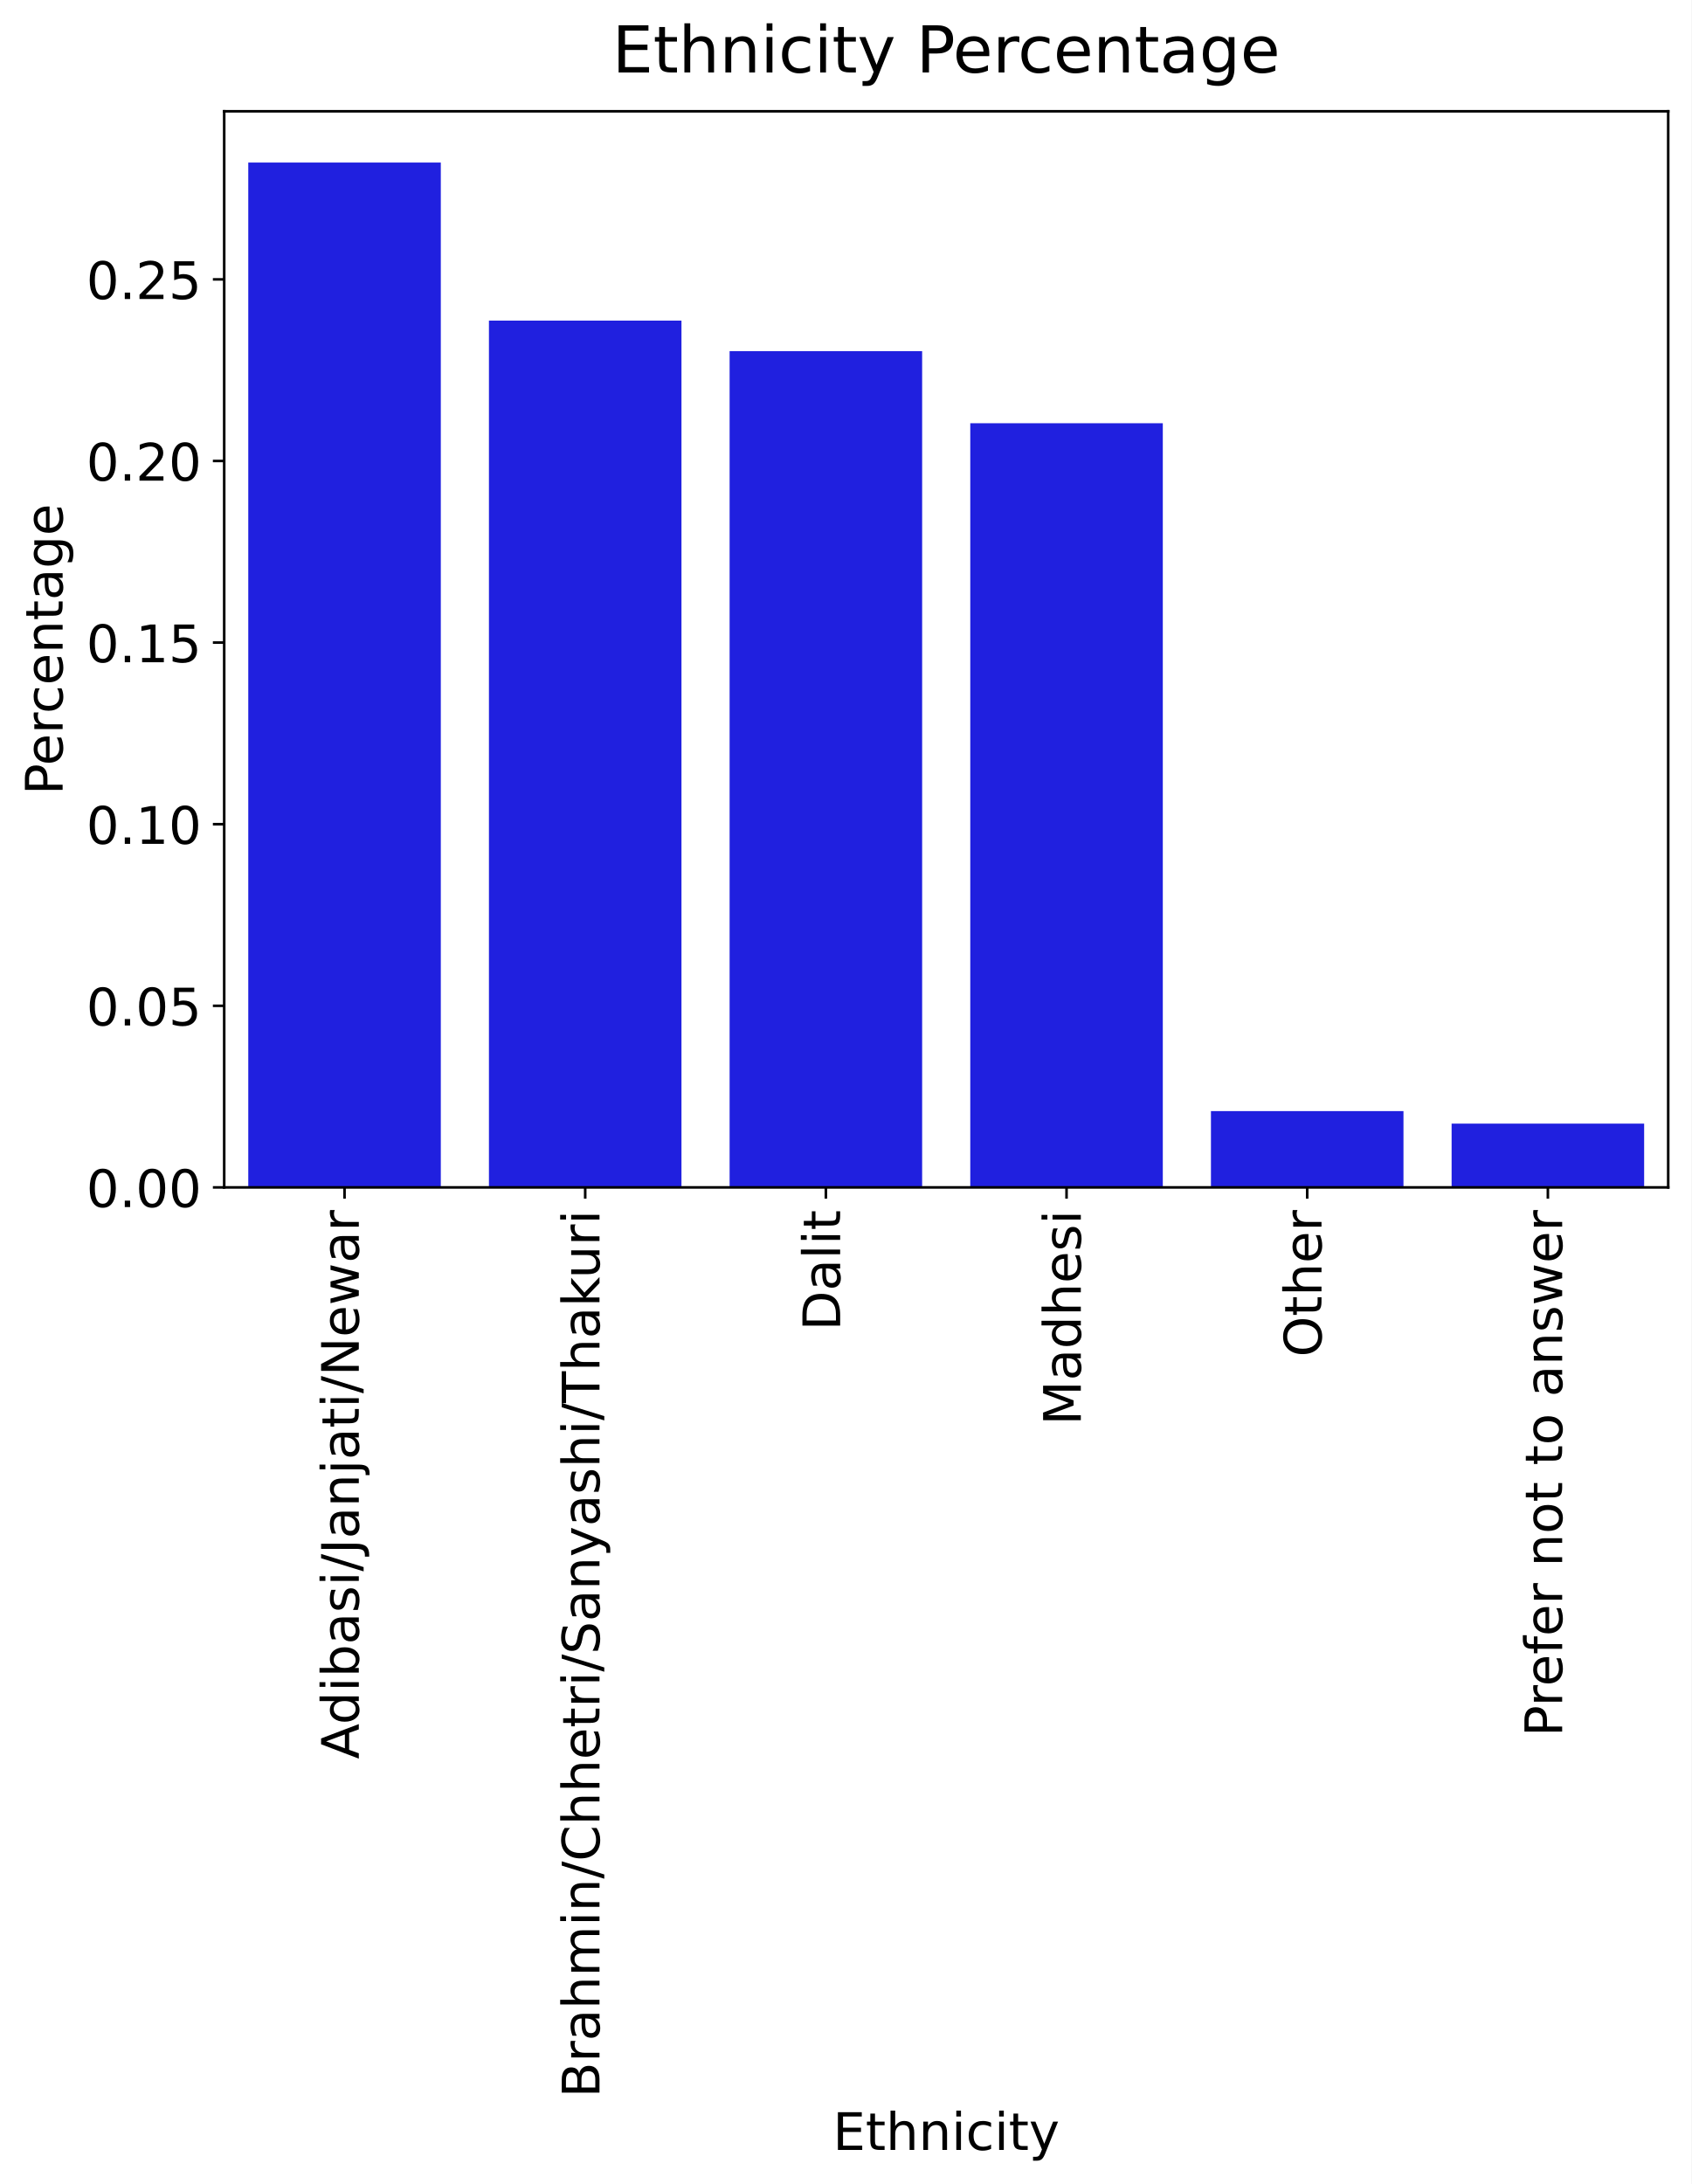
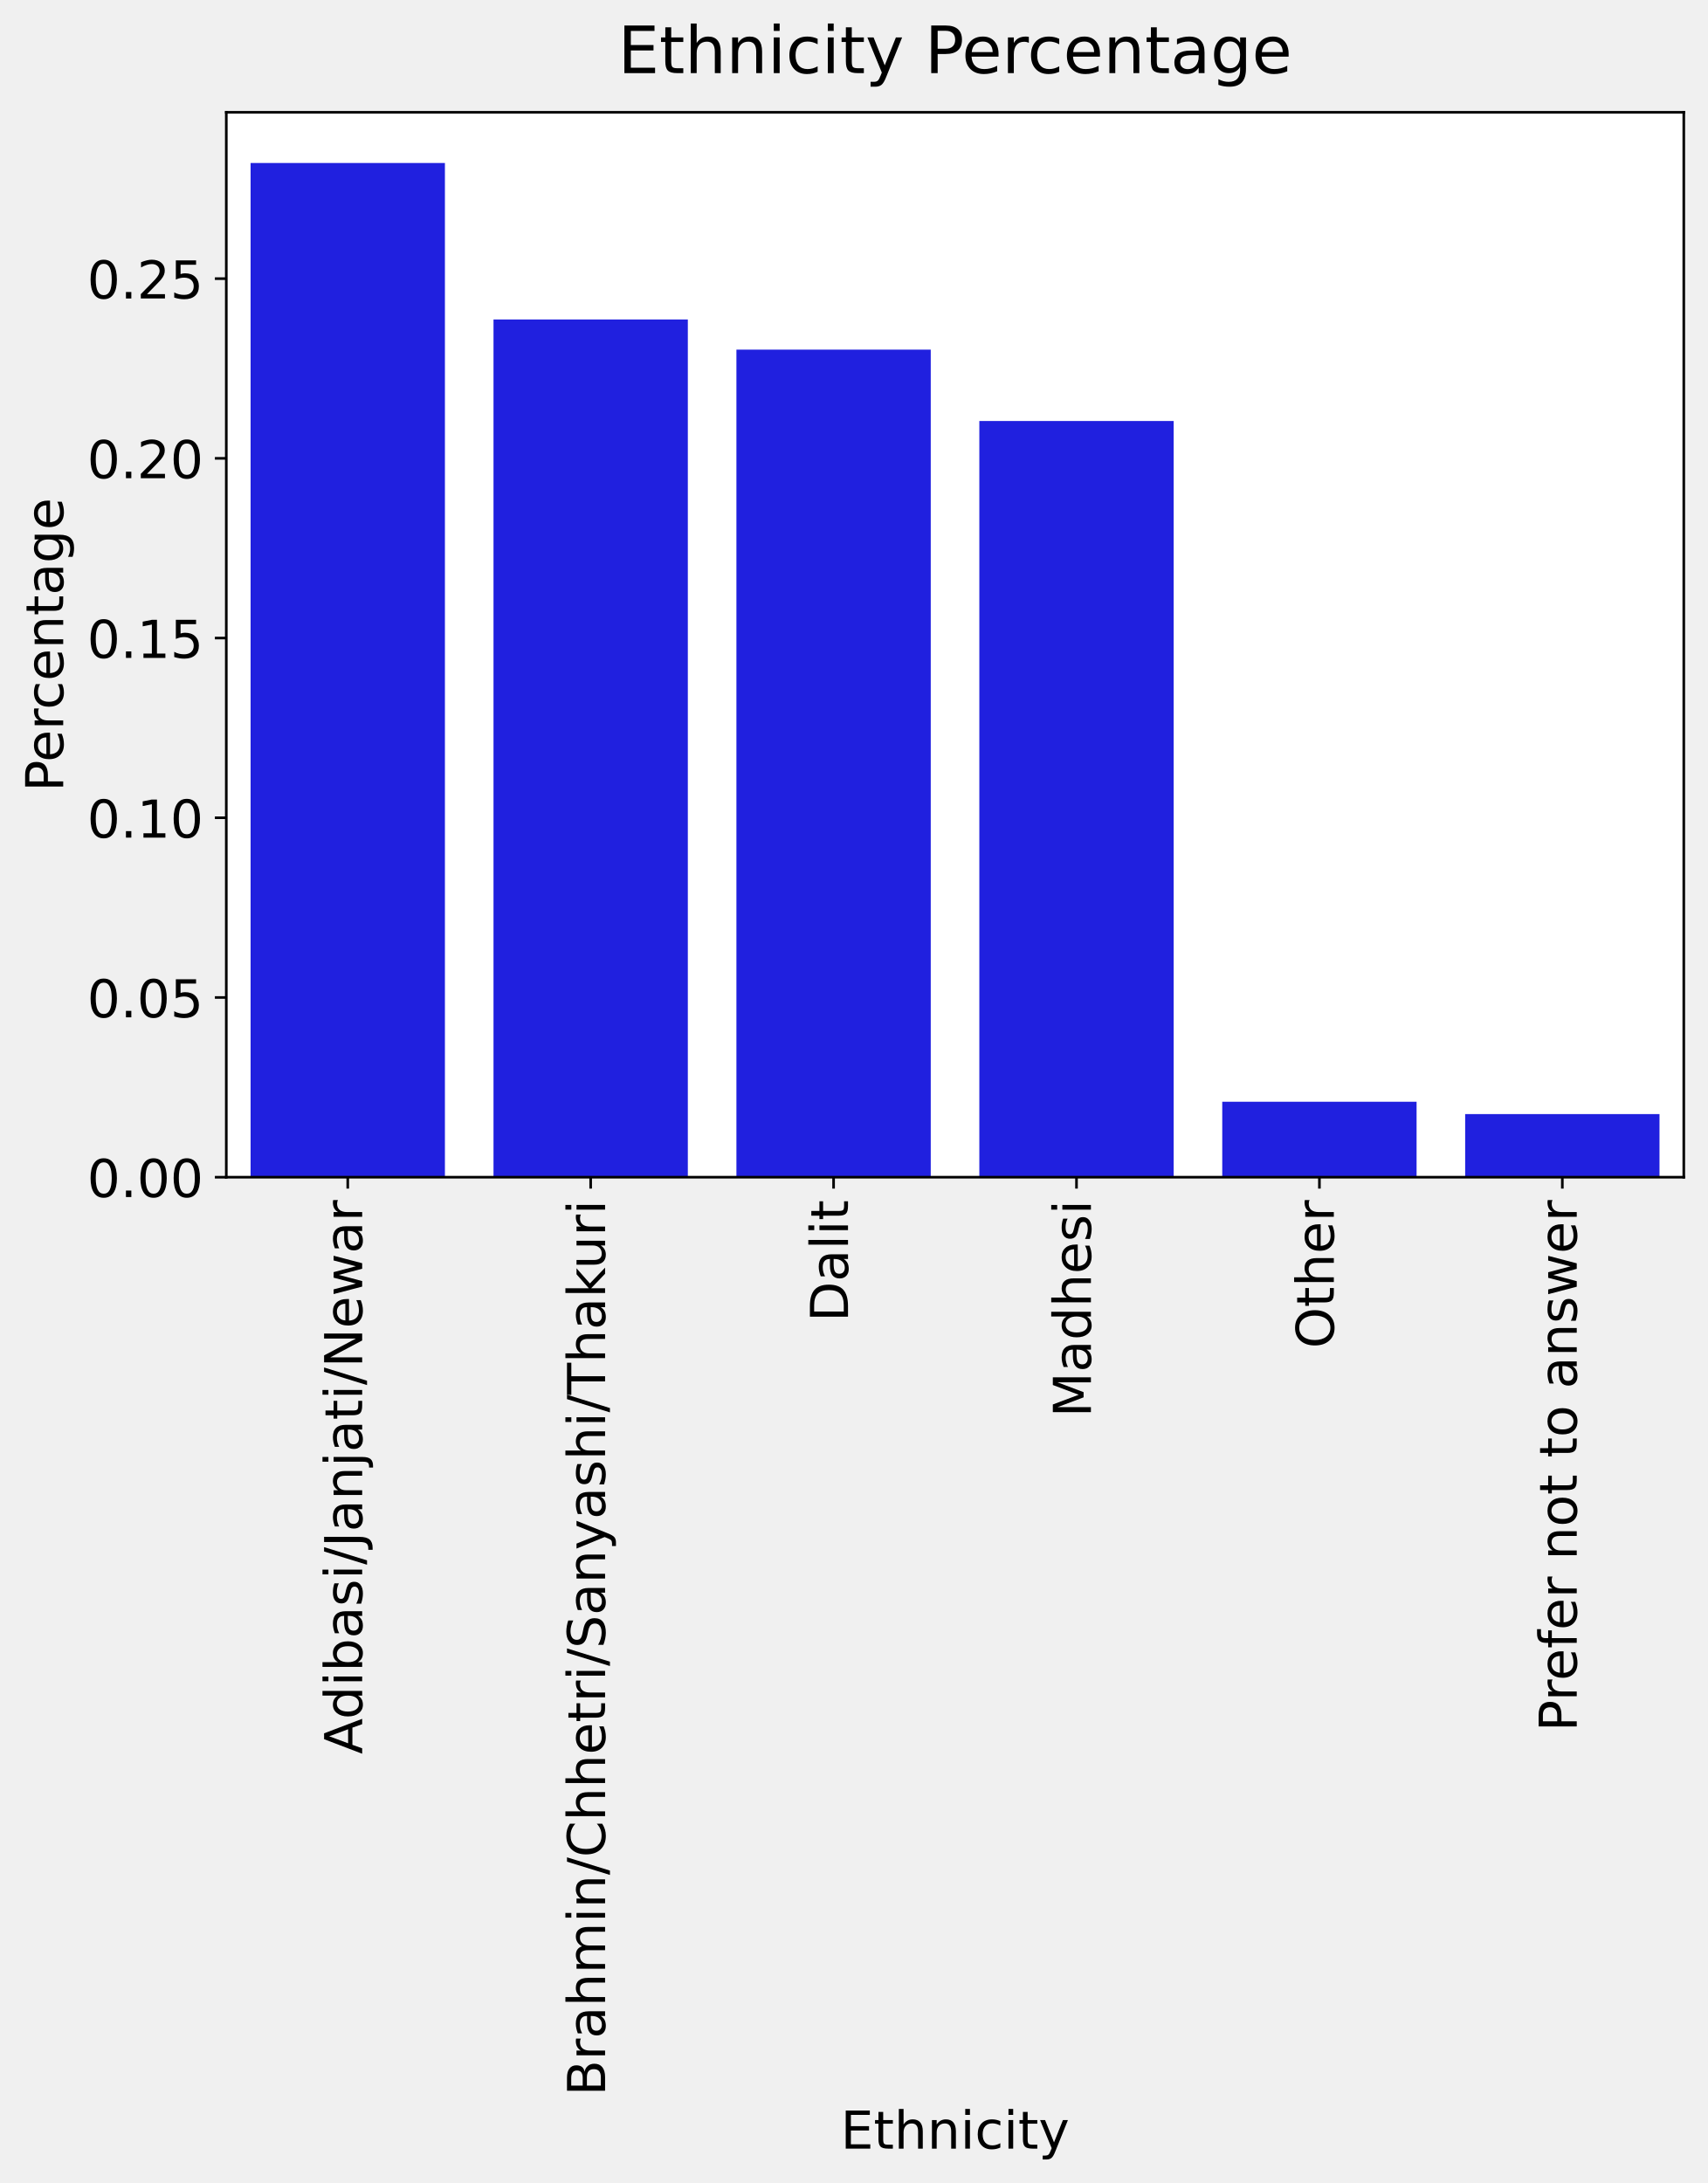
- <svg xmlns="http://www.w3.org/2000/svg" xmlns:xlink="http://www.w3.org/1999/xlink" width="522.91pt" height="675.097pt" viewBox="0 0 522.91 675.097" version="1.1">
+ <svg xmlns="http://www.w3.org/2000/svg" xmlns:xlink="http://www.w3.org/1999/xlink" width="522.91pt" height="668.617pt" viewBox="0 0 522.91 668.617" version="1.1">
  <defs>
    <style type="text/css">*{stroke-linejoin: round; stroke-linecap: butt}</style>
  </defs>
  <g id="figure_1">
    <g id="patch_1">
-       <path d="M 0 675.097 L 522.91 675.097 L 522.91 0 L 0 0 z " style="fill: #ffffff" />
+       <path d="M 0 668.617 L 522.91 668.617 L 522.91 0 L 0 0 L 0 668.617 z " style="fill: none" />
    </g>
    <g id="axes_1">
      <g id="patch_2">
-         <path d="M 69.31 367.037 L 515.71 367.037 L 515.71 34.397 L 69.31 34.397 z " style="fill: #ffffff" />
+         <path d="M 69.31 360.557 L 515.71 360.557 L 515.71 34.397 L 69.31 34.397 z " style="fill: #ffffff" />
      </g>
      <g id="patch_3">
-         <path d="M 76.75 367.037 L 136.27 367.037 L 136.27 50.237 L 76.75 50.237 z " clip-path="url(#pc55c07433a)" style="fill: #2020df" />
+         <path d="M 76.75 360.557 L 136.27 360.557 L 136.27 49.928 L 76.75 49.928 z " clip-path="url(#pbab64c8b34)" style="fill: #2020df" />
      </g>
      <g id="patch_4">
-         <path d="M 151.15 367.037 L 210.67 367.037 L 210.67 99.107 L 151.15 99.107 z " clip-path="url(#pc55c07433a)" style="fill: #2020df" />
+         <path d="M 151.15 360.557 L 210.67 360.557 L 210.67 97.847 L 151.15 97.847 z " clip-path="url(#pbab64c8b34)" style="fill: #2020df" />
      </g>
      <g id="patch_5">
-         <path d="M 225.55 367.037 L 285.07 367.037 L 285.07 108.538 L 225.55 108.538 z " clip-path="url(#pc55c07433a)" style="fill: #2020df" />
+         <path d="M 225.55 360.557 L 285.07 360.557 L 285.07 107.094 L 225.55 107.094 z " clip-path="url(#pbab64c8b34)" style="fill: #2020df" />
      </g>
      <g id="patch_6">
-         <path d="M 299.95 367.037 L 359.47 367.037 L 359.47 130.83 L 299.95 130.83 z " clip-path="url(#pc55c07433a)" style="fill: #2020df" />
+         <path d="M 299.95 360.557 L 359.47 360.557 L 359.47 128.952 L 299.95 128.952 z " clip-path="url(#pbab64c8b34)" style="fill: #2020df" />
      </g>
      <g id="patch_7">
-         <path d="M 374.35 367.037 L 433.87 367.037 L 433.87 343.459 L 374.35 343.459 z " clip-path="url(#pc55c07433a)" style="fill: #2020df" />
+         <path d="M 374.35 360.557 L 433.87 360.557 L 433.87 337.438 L 374.35 337.438 z " clip-path="url(#pbab64c8b34)" style="fill: #2020df" />
      </g>
      <g id="patch_8">
-         <path d="M 448.75 367.037 L 508.27 367.037 L 508.27 347.317 L 448.75 347.317 z " clip-path="url(#pc55c07433a)" style="fill: #2020df" />
+         <path d="M 448.75 360.557 L 508.27 360.557 L 508.27 341.221 L 448.75 341.221 z " clip-path="url(#pbab64c8b34)" style="fill: #2020df" />
      </g>
      <g id="matplotlib.axis_1">
        <g id="xtick_1">
          <g id="line2d_1">
            <defs>
-               <path id="md528490d2a" d="M 0 0 L 0 3.5 " style="stroke: #000000; stroke-width: 0.8" />
+               <path id="m5b3918c3e1" d="M 0 0 L 0 3.5 " style="stroke: #000000; stroke-width: 0.8" />
            </defs>
            <g>
-               <use xlink:href="#md528490d2a" x="106.51" y="367.037" style="stroke: #000000; stroke-width: 0.8" />
+               <use xlink:href="#m5b3918c3e1" x="106.51" y="360.557" style="stroke: #000000; stroke-width: 0.8" />
            </g>
          </g>
          <g id="text_1">
-             <g transform="translate(110.925 543.7419)rotate(-90)scale(0.16 -0.16)">
+             <g transform="translate(110.925 537.2619)rotate(-90)scale(0.16 -0.16)">
              <defs>
                <path id="DejaVuSans-41" d="M 2188 4044 L 1331 1722 L 3047 1722 L 2188 4044 z M 1831 4666 L 2547 4666 L 4325 0 L 3669 0 L 3244 1197 L 1141 1197 L 716 0 L 50 0 L 1831 4666 z " transform="scale(0.015625)" />
                <path id="DejaVuSans-64" d="M 2906 2969 L 2906 4863 L 3481 4863 L 3481 0 L 2906 0 L 2906 525 Q 2725 213 2448 61 Q 2172 -91 1784 -91 Q 1150 -91 751 415 Q 353 922 353 1747 Q 353 2572 751 3078 Q 1150 3584 1784 3584 Q 2172 3584 2448 3432 Q 2725 3281 2906 2969 z M 947 1747 Q 947 1113 1208 752 Q 1469 391 1925 391 Q 2381 391 2643 752 Q 2906 1113 2906 1747 Q 2906 2381 2643 2742 Q 2381 3103 1925 3103 Q 1469 3103 1208 2742 Q 947 2381 947 1747 z " transform="scale(0.015625)" />
                <path id="DejaVuSans-69" d="M 603 3500 L 1178 3500 L 1178 0 L 603 0 L 603 3500 z M 603 4863 L 1178 4863 L 1178 4134 L 603 4134 L 603 4863 z " transform="scale(0.015625)" />
                <path id="DejaVuSans-62" d="M 3116 1747 Q 3116 2381 2855 2742 Q 2594 3103 2138 3103 Q 1681 3103 1420 2742 Q 1159 2381 1159 1747 Q 1159 1113 1420 752 Q 1681 391 2138 391 Q 2594 391 2855 752 Q 3116 1113 3116 1747 z M 1159 2969 Q 1341 3281 1617 3432 Q 1894 3584 2278 3584 Q 2916 3584 3314 3078 Q 3713 2572 3713 1747 Q 3713 922 3314 415 Q 2916 -91 2278 -91 Q 1894 -91 1617 61 Q 1341 213 1159 525 L 1159 0 L 581 0 L 581 4863 L 1159 4863 L 1159 2969 z " transform="scale(0.015625)" />
                <path id="DejaVuSans-61" d="M 2194 1759 Q 1497 1759 1228 1600 Q 959 1441 959 1056 Q 959 750 1161 570 Q 1363 391 1709 391 Q 2188 391 2477 730 Q 2766 1069 2766 1631 L 2766 1759 L 2194 1759 z M 3341 1997 L 3341 0 L 2766 0 L 2766 531 Q 2569 213 2275 61 Q 1981 -91 1556 -91 Q 1019 -91 701 211 Q 384 513 384 1019 Q 384 1609 779 1909 Q 1175 2209 1959 2209 L 2766 2209 L 2766 2266 Q 2766 2663 2505 2880 Q 2244 3097 1772 3097 Q 1472 3097 1187 3025 Q 903 2953 641 2809 L 641 3341 Q 956 3463 1253 3523 Q 1550 3584 1831 3584 Q 2591 3584 2966 3190 Q 3341 2797 3341 1997 z " transform="scale(0.015625)" />
                <path id="DejaVuSans-73" d="M 2834 3397 L 2834 2853 Q 2591 2978 2328 3040 Q 2066 3103 1784 3103 Q 1356 3103 1142 2972 Q 928 2841 928 2578 Q 928 2378 1081 2264 Q 1234 2150 1697 2047 L 1894 2003 Q 2506 1872 2764 1633 Q 3022 1394 3022 966 Q 3022 478 2636 193 Q 2250 -91 1575 -91 Q 1294 -91 989 -36 Q 684 19 347 128 L 347 722 Q 666 556 975 473 Q 1284 391 1588 391 Q 1994 391 2212 530 Q 2431 669 2431 922 Q 2431 1156 2273 1281 Q 2116 1406 1581 1522 L 1381 1569 Q 847 1681 609 1914 Q 372 2147 372 2553 Q 372 3047 722 3315 Q 1072 3584 1716 3584 Q 2034 3584 2315 3537 Q 2597 3491 2834 3397 z " transform="scale(0.015625)" />
                <path id="DejaVuSans-2f" d="M 1625 4666 L 2156 4666 L 531 -594 L 0 -594 L 1625 4666 z " transform="scale(0.015625)" />
                <path id="DejaVuSans-4a" d="M 628 4666 L 1259 4666 L 1259 325 Q 1259 -519 939 -900 Q 619 -1281 -91 -1281 L -331 -1281 L -331 -750 L -134 -750 Q 284 -750 456 -515 Q 628 -281 628 325 L 628 4666 z " transform="scale(0.015625)" />
                <path id="DejaVuSans-6e" d="M 3513 2113 L 3513 0 L 2938 0 L 2938 2094 Q 2938 2591 2744 2837 Q 2550 3084 2163 3084 Q 1697 3084 1428 2787 Q 1159 2491 1159 1978 L 1159 0 L 581 0 L 581 3500 L 1159 3500 L 1159 2956 Q 1366 3272 1645 3428 Q 1925 3584 2291 3584 Q 2894 3584 3203 3211 Q 3513 2838 3513 2113 z " transform="scale(0.015625)" />
                <path id="DejaVuSans-6a" d="M 603 3500 L 1178 3500 L 1178 -63 Q 1178 -731 923 -1031 Q 669 -1331 103 -1331 L -116 -1331 L -116 -844 L 38 -844 Q 366 -844 484 -692 Q 603 -541 603 -63 L 603 3500 z M 603 4863 L 1178 4863 L 1178 4134 L 603 4134 L 603 4863 z " transform="scale(0.015625)" />
                <path id="DejaVuSans-74" d="M 1172 4494 L 1172 3500 L 2356 3500 L 2356 3053 L 1172 3053 L 1172 1153 Q 1172 725 1289 603 Q 1406 481 1766 481 L 2356 481 L 2356 0 L 1766 0 Q 1100 0 847 248 Q 594 497 594 1153 L 594 3053 L 172 3053 L 172 3500 L 594 3500 L 594 4494 L 1172 4494 z " transform="scale(0.015625)" />
                <path id="DejaVuSans-4e" d="M 628 4666 L 1478 4666 L 3547 763 L 3547 4666 L 4159 4666 L 4159 0 L 3309 0 L 1241 3903 L 1241 0 L 628 0 L 628 4666 z " transform="scale(0.015625)" />
                <path id="DejaVuSans-65" d="M 3597 1894 L 3597 1613 L 953 1613 Q 991 1019 1311 708 Q 1631 397 2203 397 Q 2534 397 2845 478 Q 3156 559 3463 722 L 3463 178 Q 3153 47 2828 -22 Q 2503 -91 2169 -91 Q 1331 -91 842 396 Q 353 884 353 1716 Q 353 2575 817 3079 Q 1281 3584 2069 3584 Q 2775 3584 3186 3129 Q 3597 2675 3597 1894 z M 3022 2063 Q 3016 2534 2758 2815 Q 2500 3097 2075 3097 Q 1594 3097 1305 2825 Q 1016 2553 972 2059 L 3022 2063 z " transform="scale(0.015625)" />
                <path id="DejaVuSans-77" d="M 269 3500 L 844 3500 L 1563 769 L 2278 3500 L 2956 3500 L 3675 769 L 4391 3500 L 4966 3500 L 4050 0 L 3372 0 L 2619 2869 L 1863 0 L 1184 0 L 269 3500 z " transform="scale(0.015625)" />
                <path id="DejaVuSans-72" d="M 2631 2963 Q 2534 3019 2420 3045 Q 2306 3072 2169 3072 Q 1681 3072 1420 2755 Q 1159 2438 1159 1844 L 1159 0 L 581 0 L 581 3500 L 1159 3500 L 1159 2956 Q 1341 3275 1631 3429 Q 1922 3584 2338 3584 Q 2397 3584 2469 3576 Q 2541 3569 2628 3553 L 2631 2963 z " transform="scale(0.015625)" />
              </defs>
              <use xlink:href="#DejaVuSans-41" />
              <use xlink:href="#DejaVuSans-64" x="66.658" />
              <use xlink:href="#DejaVuSans-69" x="130.135" />
              <use xlink:href="#DejaVuSans-62" x="157.918" />
              <use xlink:href="#DejaVuSans-61" x="221.395" />
              <use xlink:href="#DejaVuSans-73" x="282.674" />
              <use xlink:href="#DejaVuSans-69" x="334.773" />
              <use xlink:href="#DejaVuSans-2f" x="362.557" />
              <use xlink:href="#DejaVuSans-4a" x="396.248" />
              <use xlink:href="#DejaVuSans-61" x="425.74" />
              <use xlink:href="#DejaVuSans-6e" x="487.02" />
              <use xlink:href="#DejaVuSans-6a" x="550.398" />
              <use xlink:href="#DejaVuSans-61" x="578.182" />
              <use xlink:href="#DejaVuSans-74" x="639.461" />
              <use xlink:href="#DejaVuSans-69" x="678.67" />
              <use xlink:href="#DejaVuSans-2f" x="706.453" />
              <use xlink:href="#DejaVuSans-4e" x="740.145" />
              <use xlink:href="#DejaVuSans-65" x="814.949" />
              <use xlink:href="#DejaVuSans-77" x="876.473" />
              <use xlink:href="#DejaVuSans-61" x="958.26" />
              <use xlink:href="#DejaVuSans-72" x="1019.539" />
            </g>
          </g>
        </g>
        <g id="xtick_2">
          <g id="line2d_2">
            <g>
-               <use xlink:href="#md528490d2a" x="180.91" y="367.037" style="stroke: #000000; stroke-width: 0.8" />
+               <use xlink:href="#m5b3918c3e1" x="180.91" y="360.557" style="stroke: #000000; stroke-width: 0.8" />
            </g>
          </g>
          <g id="text_2">
-             <g transform="translate(185.325 648.4119)rotate(-90)scale(0.16 -0.16)">
+             <g transform="translate(185.325 641.9319)rotate(-90)scale(0.16 -0.16)">
              <defs>
                <path id="DejaVuSans-42" d="M 1259 2228 L 1259 519 L 2272 519 Q 2781 519 3026 730 Q 3272 941 3272 1375 Q 3272 1813 3026 2020 Q 2781 2228 2272 2228 L 1259 2228 z M 1259 4147 L 1259 2741 L 2194 2741 Q 2656 2741 2882 2914 Q 3109 3088 3109 3444 Q 3109 3797 2882 3972 Q 2656 4147 2194 4147 L 1259 4147 z M 628 4666 L 2241 4666 Q 2963 4666 3353 4366 Q 3744 4066 3744 3513 Q 3744 3084 3544 2831 Q 3344 2578 2956 2516 Q 3422 2416 3680 2098 Q 3938 1781 3938 1306 Q 3938 681 3513 340 Q 3088 0 2303 0 L 628 0 L 628 4666 z " transform="scale(0.015625)" />
                <path id="DejaVuSans-68" d="M 3513 2113 L 3513 0 L 2938 0 L 2938 2094 Q 2938 2591 2744 2837 Q 2550 3084 2163 3084 Q 1697 3084 1428 2787 Q 1159 2491 1159 1978 L 1159 0 L 581 0 L 581 4863 L 1159 4863 L 1159 2956 Q 1366 3272 1645 3428 Q 1925 3584 2291 3584 Q 2894 3584 3203 3211 Q 3513 2838 3513 2113 z " transform="scale(0.015625)" />
                <path id="DejaVuSans-6d" d="M 3328 2828 Q 3544 3216 3844 3400 Q 4144 3584 4550 3584 Q 5097 3584 5394 3201 Q 5691 2819 5691 2113 L 5691 0 L 5113 0 L 5113 2094 Q 5113 2597 4934 2840 Q 4756 3084 4391 3084 Q 3944 3084 3684 2787 Q 3425 2491 3425 1978 L 3425 0 L 2847 0 L 2847 2094 Q 2847 2600 2669 2842 Q 2491 3084 2119 3084 Q 1678 3084 1418 2786 Q 1159 2488 1159 1978 L 1159 0 L 581 0 L 581 3500 L 1159 3500 L 1159 2956 Q 1356 3278 1631 3431 Q 1906 3584 2284 3584 Q 2666 3584 2933 3390 Q 3200 3197 3328 2828 z " transform="scale(0.015625)" />
                <path id="DejaVuSans-43" d="M 4122 4306 L 4122 3641 Q 3803 3938 3442 4084 Q 3081 4231 2675 4231 Q 1875 4231 1450 3742 Q 1025 3253 1025 2328 Q 1025 1406 1450 917 Q 1875 428 2675 428 Q 3081 428 3442 575 Q 3803 722 4122 1019 L 4122 359 Q 3791 134 3420 21 Q 3050 -91 2638 -91 Q 1578 -91 968 557 Q 359 1206 359 2328 Q 359 3453 968 4101 Q 1578 4750 2638 4750 Q 3056 4750 3426 4639 Q 3797 4528 4122 4306 z " transform="scale(0.015625)" />
                <path id="DejaVuSans-53" d="M 3425 4513 L 3425 3897 Q 3066 4069 2747 4153 Q 2428 4238 2131 4238 Q 1616 4238 1336 4038 Q 1056 3838 1056 3469 Q 1056 3159 1242 3001 Q 1428 2844 1947 2747 L 2328 2669 Q 3034 2534 3370 2195 Q 3706 1856 3706 1288 Q 3706 609 3251 259 Q 2797 -91 1919 -91 Q 1588 -91 1214 -16 Q 841 59 441 206 L 441 856 Q 825 641 1194 531 Q 1563 422 1919 422 Q 2459 422 2753 634 Q 3047 847 3047 1241 Q 3047 1584 2836 1778 Q 2625 1972 2144 2069 L 1759 2144 Q 1053 2284 737 2584 Q 422 2884 422 3419 Q 422 4038 858 4394 Q 1294 4750 2059 4750 Q 2388 4750 2728 4690 Q 3069 4631 3425 4513 z " transform="scale(0.015625)" />
                <path id="DejaVuSans-79" d="M 2059 -325 Q 1816 -950 1584 -1140 Q 1353 -1331 966 -1331 L 506 -1331 L 506 -850 L 844 -850 Q 1081 -850 1212 -737 Q 1344 -625 1503 -206 L 1606 56 L 191 3500 L 800 3500 L 1894 763 L 2988 3500 L 3597 3500 L 2059 -325 z " transform="scale(0.015625)" />
                <path id="DejaVuSans-54" d="M -19 4666 L 3928 4666 L 3928 4134 L 2272 4134 L 2272 0 L 1638 0 L 1638 4134 L -19 4134 L -19 4666 z " transform="scale(0.015625)" />
                <path id="DejaVuSans-6b" d="M 581 4863 L 1159 4863 L 1159 1991 L 2875 3500 L 3609 3500 L 1753 1863 L 3688 0 L 2938 0 L 1159 1709 L 1159 0 L 581 0 L 581 4863 z " transform="scale(0.015625)" />
                <path id="DejaVuSans-75" d="M 544 1381 L 544 3500 L 1119 3500 L 1119 1403 Q 1119 906 1312 657 Q 1506 409 1894 409 Q 2359 409 2629 706 Q 2900 1003 2900 1516 L 2900 3500 L 3475 3500 L 3475 0 L 2900 0 L 2900 538 Q 2691 219 2414 64 Q 2138 -91 1772 -91 Q 1169 -91 856 284 Q 544 659 544 1381 z M 1991 3584 L 1991 3584 z " transform="scale(0.015625)" />
              </defs>
              <use xlink:href="#DejaVuSans-42" />
              <use xlink:href="#DejaVuSans-72" x="68.604" />
              <use xlink:href="#DejaVuSans-61" x="109.717" />
              <use xlink:href="#DejaVuSans-68" x="170.996" />
              <use xlink:href="#DejaVuSans-6d" x="234.375" />
              <use xlink:href="#DejaVuSans-69" x="331.787" />
              <use xlink:href="#DejaVuSans-6e" x="359.57" />
              <use xlink:href="#DejaVuSans-2f" x="422.949" />
              <use xlink:href="#DejaVuSans-43" x="456.641" />
              <use xlink:href="#DejaVuSans-68" x="526.465" />
              <use xlink:href="#DejaVuSans-68" x="589.844" />
              <use xlink:href="#DejaVuSans-65" x="653.223" />
              <use xlink:href="#DejaVuSans-74" x="714.746" />
              <use xlink:href="#DejaVuSans-72" x="753.955" />
              <use xlink:href="#DejaVuSans-69" x="795.068" />
              <use xlink:href="#DejaVuSans-2f" x="822.852" />
              <use xlink:href="#DejaVuSans-53" x="856.543" />
              <use xlink:href="#DejaVuSans-61" x="920.02" />
              <use xlink:href="#DejaVuSans-6e" x="981.299" />
              <use xlink:href="#DejaVuSans-79" x="1044.678" />
              <use xlink:href="#DejaVuSans-61" x="1103.857" />
              <use xlink:href="#DejaVuSans-73" x="1165.137" />
              <use xlink:href="#DejaVuSans-68" x="1217.236" />
              <use xlink:href="#DejaVuSans-69" x="1280.615" />
              <use xlink:href="#DejaVuSans-2f" x="1308.398" />
              <use xlink:href="#DejaVuSans-54" x="1342.09" />
              <use xlink:href="#DejaVuSans-68" x="1403.174" />
              <use xlink:href="#DejaVuSans-61" x="1466.553" />
              <use xlink:href="#DejaVuSans-6b" x="1527.832" />
              <use xlink:href="#DejaVuSans-75" x="1582.617" />
              <use xlink:href="#DejaVuSans-72" x="1645.996" />
              <use xlink:href="#DejaVuSans-69" x="1687.109" />
            </g>
          </g>
        </g>
        <g id="xtick_3">
          <g id="line2d_3">
            <g>
-               <use xlink:href="#md528490d2a" x="255.31" y="367.037" style="stroke: #000000; stroke-width: 0.8" />
+               <use xlink:href="#m5b3918c3e1" x="255.31" y="360.557" style="stroke: #000000; stroke-width: 0.8" />
            </g>
          </g>
          <g id="text_3">
-             <g transform="translate(259.725 411.3244)rotate(-90)scale(0.16 -0.16)">
+             <g transform="translate(259.725 404.8444)rotate(-90)scale(0.16 -0.16)">
              <defs>
                <path id="DejaVuSans-44" d="M 1259 4147 L 1259 519 L 2022 519 Q 2988 519 3436 956 Q 3884 1394 3884 2338 Q 3884 3275 3436 3711 Q 2988 4147 2022 4147 L 1259 4147 z M 628 4666 L 1925 4666 Q 3281 4666 3915 4102 Q 4550 3538 4550 2338 Q 4550 1131 3912 565 Q 3275 0 1925 0 L 628 0 L 628 4666 z " transform="scale(0.015625)" />
                <path id="DejaVuSans-6c" d="M 603 4863 L 1178 4863 L 1178 0 L 603 0 L 603 4863 z " transform="scale(0.015625)" />
              </defs>
              <use xlink:href="#DejaVuSans-44" />
              <use xlink:href="#DejaVuSans-61" x="77.002" />
              <use xlink:href="#DejaVuSans-6c" x="138.281" />
              <use xlink:href="#DejaVuSans-69" x="166.064" />
              <use xlink:href="#DejaVuSans-74" x="193.848" />
            </g>
          </g>
        </g>
        <g id="xtick_4">
          <g id="line2d_4">
            <g>
-               <use xlink:href="#md528490d2a" x="329.71" y="367.037" style="stroke: #000000; stroke-width: 0.8" />
+               <use xlink:href="#m5b3918c3e1" x="329.71" y="360.557" style="stroke: #000000; stroke-width: 0.8" />
            </g>
          </g>
          <g id="text_4">
-             <g transform="translate(334.125 440.5694)rotate(-90)scale(0.16 -0.16)">
+             <g transform="translate(334.125 434.0894)rotate(-90)scale(0.16 -0.16)">
              <defs>
                <path id="DejaVuSans-4d" d="M 628 4666 L 1569 4666 L 2759 1491 L 3956 4666 L 4897 4666 L 4897 0 L 4281 0 L 4281 4097 L 3078 897 L 2444 897 L 1241 4097 L 1241 0 L 628 0 L 628 4666 z " transform="scale(0.015625)" />
              </defs>
              <use xlink:href="#DejaVuSans-4d" />
              <use xlink:href="#DejaVuSans-61" x="86.279" />
              <use xlink:href="#DejaVuSans-64" x="147.559" />
              <use xlink:href="#DejaVuSans-68" x="211.035" />
              <use xlink:href="#DejaVuSans-65" x="274.414" />
              <use xlink:href="#DejaVuSans-73" x="335.938" />
              <use xlink:href="#DejaVuSans-69" x="388.037" />
            </g>
          </g>
        </g>
        <g id="xtick_5">
          <g id="line2d_5">
            <g>
-               <use xlink:href="#md528490d2a" x="404.11" y="367.037" style="stroke: #000000; stroke-width: 0.8" />
+               <use xlink:href="#m5b3918c3e1" x="404.11" y="360.557" style="stroke: #000000; stroke-width: 0.8" />
            </g>
          </g>
          <g id="text_5">
-             <g transform="translate(408.525 419.4669)rotate(-90)scale(0.16 -0.16)">
+             <g transform="translate(408.525 412.9869)rotate(-90)scale(0.16 -0.16)">
              <defs>
                <path id="DejaVuSans-4f" d="M 2522 4238 Q 1834 4238 1429 3725 Q 1025 3213 1025 2328 Q 1025 1447 1429 934 Q 1834 422 2522 422 Q 3209 422 3611 934 Q 4013 1447 4013 2328 Q 4013 3213 3611 3725 Q 3209 4238 2522 4238 z M 2522 4750 Q 3503 4750 4090 4092 Q 4678 3434 4678 2328 Q 4678 1225 4090 567 Q 3503 -91 2522 -91 Q 1538 -91 948 565 Q 359 1222 359 2328 Q 359 3434 948 4092 Q 1538 4750 2522 4750 z " transform="scale(0.015625)" />
              </defs>
              <use xlink:href="#DejaVuSans-4f" />
              <use xlink:href="#DejaVuSans-74" x="78.711" />
              <use xlink:href="#DejaVuSans-68" x="117.92" />
              <use xlink:href="#DejaVuSans-65" x="181.299" />
              <use xlink:href="#DejaVuSans-72" x="242.822" />
            </g>
          </g>
        </g>
        <g id="xtick_6">
          <g id="line2d_6">
            <g>
-               <use xlink:href="#md528490d2a" x="478.51" y="367.037" style="stroke: #000000; stroke-width: 0.8" />
+               <use xlink:href="#m5b3918c3e1" x="478.51" y="360.557" style="stroke: #000000; stroke-width: 0.8" />
            </g>
          </g>
          <g id="text_6">
-             <g transform="translate(482.925 536.8294)rotate(-90)scale(0.16 -0.16)">
+             <g transform="translate(482.925 530.3494)rotate(-90)scale(0.16 -0.16)">
              <defs>
                <path id="DejaVuSans-50" d="M 1259 4147 L 1259 2394 L 2053 2394 Q 2494 2394 2734 2622 Q 2975 2850 2975 3272 Q 2975 3691 2734 3919 Q 2494 4147 2053 4147 L 1259 4147 z M 628 4666 L 2053 4666 Q 2838 4666 3239 4311 Q 3641 3956 3641 3272 Q 3641 2581 3239 2228 Q 2838 1875 2053 1875 L 1259 1875 L 1259 0 L 628 0 L 628 4666 z " transform="scale(0.015625)" />
                <path id="DejaVuSans-66" d="M 2375 4863 L 2375 4384 L 1825 4384 Q 1516 4384 1395 4259 Q 1275 4134 1275 3809 L 1275 3500 L 2222 3500 L 2222 3053 L 1275 3053 L 1275 0 L 697 0 L 697 3053 L 147 3053 L 147 3500 L 697 3500 L 697 3744 Q 697 4328 969 4595 Q 1241 4863 1831 4863 L 2375 4863 z " transform="scale(0.015625)" />
                <path id="DejaVuSans-20" transform="scale(0.015625)" />
                <path id="DejaVuSans-6f" d="M 1959 3097 Q 1497 3097 1228 2736 Q 959 2375 959 1747 Q 959 1119 1226 758 Q 1494 397 1959 397 Q 2419 397 2687 759 Q 2956 1122 2956 1747 Q 2956 2369 2687 2733 Q 2419 3097 1959 3097 z M 1959 3584 Q 2709 3584 3137 3096 Q 3566 2609 3566 1747 Q 3566 888 3137 398 Q 2709 -91 1959 -91 Q 1206 -91 779 398 Q 353 888 353 1747 Q 353 2609 779 3096 Q 1206 3584 1959 3584 z " transform="scale(0.015625)" />
              </defs>
              <use xlink:href="#DejaVuSans-50" />
              <use xlink:href="#DejaVuSans-72" x="58.553" />
              <use xlink:href="#DejaVuSans-65" x="97.416" />
              <use xlink:href="#DejaVuSans-66" x="158.939" />
              <use xlink:href="#DejaVuSans-65" x="194.145" />
              <use xlink:href="#DejaVuSans-72" x="255.668" />
              <use xlink:href="#DejaVuSans-20" x="296.781" />
              <use xlink:href="#DejaVuSans-6e" x="328.568" />
              <use xlink:href="#DejaVuSans-6f" x="391.947" />
              <use xlink:href="#DejaVuSans-74" x="453.129" />
              <use xlink:href="#DejaVuSans-20" x="492.338" />
              <use xlink:href="#DejaVuSans-74" x="524.125" />
              <use xlink:href="#DejaVuSans-6f" x="563.334" />
              <use xlink:href="#DejaVuSans-20" x="624.516" />
              <use xlink:href="#DejaVuSans-61" x="656.303" />
              <use xlink:href="#DejaVuSans-6e" x="717.582" />
              <use xlink:href="#DejaVuSans-73" x="780.961" />
              <use xlink:href="#DejaVuSans-77" x="833.061" />
              <use xlink:href="#DejaVuSans-65" x="914.848" />
              <use xlink:href="#DejaVuSans-72" x="976.371" />
            </g>
          </g>
        </g>
        <g id="text_7">
-           <g transform="translate(257.4638 664.5694)scale(0.16 -0.16)">
+           <g transform="translate(257.4638 658.0894)scale(0.16 -0.16)">
            <defs>
              <path id="DejaVuSans-45" d="M 628 4666 L 3578 4666 L 3578 4134 L 1259 4134 L 1259 2753 L 3481 2753 L 3481 2222 L 1259 2222 L 1259 531 L 3634 531 L 3634 0 L 628 0 L 628 4666 z " transform="scale(0.015625)" />
              <path id="DejaVuSans-63" d="M 3122 3366 L 3122 2828 Q 2878 2963 2633 3030 Q 2388 3097 2138 3097 Q 1578 3097 1268 2742 Q 959 2388 959 1747 Q 959 1106 1268 751 Q 1578 397 2138 397 Q 2388 397 2633 464 Q 2878 531 3122 666 L 3122 134 Q 2881 22 2623 -34 Q 2366 -91 2075 -91 Q 1284 -91 818 406 Q 353 903 353 1747 Q 353 2603 823 3093 Q 1294 3584 2113 3584 Q 2378 3584 2631 3529 Q 2884 3475 3122 3366 z " transform="scale(0.015625)" />
            </defs>
            <use xlink:href="#DejaVuSans-45" />
            <use xlink:href="#DejaVuSans-74" x="63.184" />
            <use xlink:href="#DejaVuSans-68" x="102.393" />
            <use xlink:href="#DejaVuSans-6e" x="165.771" />
            <use xlink:href="#DejaVuSans-69" x="229.15" />
            <use xlink:href="#DejaVuSans-63" x="256.934" />
            <use xlink:href="#DejaVuSans-69" x="311.914" />
            <use xlink:href="#DejaVuSans-74" x="339.697" />
            <use xlink:href="#DejaVuSans-79" x="378.906" />
          </g>
        </g>
      </g>
      <g id="matplotlib.axis_2">
        <g id="ytick_1">
          <g id="line2d_7">
            <defs>
-               <path id="m8cc1338c3f" d="M 0 0 L -3.5 0 " style="stroke: #000000; stroke-width: 0.8" />
+               <path id="m729e03ad64" d="M 0 0 L -3.5 0 " style="stroke: #000000; stroke-width: 0.8" />
            </defs>
            <g>
-               <use xlink:href="#m8cc1338c3f" x="69.31" y="367.037" style="stroke: #000000; stroke-width: 0.8" />
+               <use xlink:href="#m729e03ad64" x="69.31" y="360.557" style="stroke: #000000; stroke-width: 0.8" />
            </g>
          </g>
          <g id="text_8">
-             <g transform="translate(26.685 373.1156)scale(0.16 -0.16)">
+             <g transform="translate(26.685 366.6356)scale(0.16 -0.16)">
              <defs>
                <path id="DejaVuSans-30" d="M 2034 4250 Q 1547 4250 1301 3770 Q 1056 3291 1056 2328 Q 1056 1369 1301 889 Q 1547 409 2034 409 Q 2525 409 2770 889 Q 3016 1369 3016 2328 Q 3016 3291 2770 3770 Q 2525 4250 2034 4250 z M 2034 4750 Q 2819 4750 3233 4129 Q 3647 3509 3647 2328 Q 3647 1150 3233 529 Q 2819 -91 2034 -91 Q 1250 -91 836 529 Q 422 1150 422 2328 Q 422 3509 836 4129 Q 1250 4750 2034 4750 z " transform="scale(0.015625)" />
                <path id="DejaVuSans-2e" d="M 684 794 L 1344 794 L 1344 0 L 684 0 L 684 794 z " transform="scale(0.015625)" />
              </defs>
              <use xlink:href="#DejaVuSans-30" />
              <use xlink:href="#DejaVuSans-2e" x="63.623" />
              <use xlink:href="#DejaVuSans-30" x="95.41" />
              <use xlink:href="#DejaVuSans-30" x="159.033" />
            </g>
          </g>
        </g>
        <g id="ytick_2">
          <g id="line2d_8">
            <g>
-               <use xlink:href="#m8cc1338c3f" x="69.31" y="310.9" style="stroke: #000000; stroke-width: 0.8" />
+               <use xlink:href="#m729e03ad64" x="69.31" y="305.514" style="stroke: #000000; stroke-width: 0.8" />
            </g>
          </g>
          <g id="text_9">
-             <g transform="translate(26.685 316.979)scale(0.16 -0.16)">
+             <g transform="translate(26.685 311.5926)scale(0.16 -0.16)">
              <defs>
                <path id="DejaVuSans-35" d="M 691 4666 L 3169 4666 L 3169 4134 L 1269 4134 L 1269 2991 Q 1406 3038 1543 3061 Q 1681 3084 1819 3084 Q 2600 3084 3056 2656 Q 3513 2228 3513 1497 Q 3513 744 3044 326 Q 2575 -91 1722 -91 Q 1428 -91 1123 -41 Q 819 9 494 109 L 494 744 Q 775 591 1075 516 Q 1375 441 1709 441 Q 2250 441 2565 725 Q 2881 1009 2881 1497 Q 2881 1984 2565 2268 Q 2250 2553 1709 2553 Q 1456 2553 1204 2497 Q 953 2441 691 2322 L 691 4666 z " transform="scale(0.015625)" />
              </defs>
              <use xlink:href="#DejaVuSans-30" />
              <use xlink:href="#DejaVuSans-2e" x="63.623" />
              <use xlink:href="#DejaVuSans-30" x="95.41" />
              <use xlink:href="#DejaVuSans-35" x="159.033" />
            </g>
          </g>
        </g>
        <g id="ytick_3">
          <g id="line2d_9">
            <g>
-               <use xlink:href="#m8cc1338c3f" x="69.31" y="254.764" style="stroke: #000000; stroke-width: 0.8" />
+               <use xlink:href="#m729e03ad64" x="69.31" y="250.471" style="stroke: #000000; stroke-width: 0.8" />
            </g>
          </g>
          <g id="text_10">
-             <g transform="translate(26.685 260.8424)scale(0.16 -0.16)">
+             <g transform="translate(26.685 256.5495)scale(0.16 -0.16)">
              <defs>
                <path id="DejaVuSans-31" d="M 794 531 L 1825 531 L 1825 4091 L 703 3866 L 703 4441 L 1819 4666 L 2450 4666 L 2450 531 L 3481 531 L 3481 0 L 794 0 L 794 531 z " transform="scale(0.015625)" />
              </defs>
              <use xlink:href="#DejaVuSans-30" />
              <use xlink:href="#DejaVuSans-2e" x="63.623" />
              <use xlink:href="#DejaVuSans-31" x="95.41" />
              <use xlink:href="#DejaVuSans-30" x="159.033" />
            </g>
          </g>
        </g>
        <g id="ytick_4">
          <g id="line2d_10">
            <g>
-               <use xlink:href="#m8cc1338c3f" x="69.31" y="198.627" style="stroke: #000000; stroke-width: 0.8" />
+               <use xlink:href="#m729e03ad64" x="69.31" y="195.428" style="stroke: #000000; stroke-width: 0.8" />
            </g>
          </g>
          <g id="text_11">
-             <g transform="translate(26.685 204.7058)scale(0.16 -0.16)">
+             <g transform="translate(26.685 201.5065)scale(0.16 -0.16)">
              <use xlink:href="#DejaVuSans-30" />
              <use xlink:href="#DejaVuSans-2e" x="63.623" />
              <use xlink:href="#DejaVuSans-31" x="95.41" />
              <use xlink:href="#DejaVuSans-35" x="159.033" />
            </g>
          </g>
        </g>
        <g id="ytick_5">
          <g id="line2d_11">
            <g>
-               <use xlink:href="#m8cc1338c3f" x="69.31" y="142.49" style="stroke: #000000; stroke-width: 0.8" />
+               <use xlink:href="#m729e03ad64" x="69.31" y="140.385" style="stroke: #000000; stroke-width: 0.8" />
            </g>
          </g>
          <g id="text_12">
-             <g transform="translate(26.685 148.5692)scale(0.16 -0.16)">
+             <g transform="translate(26.685 146.4634)scale(0.16 -0.16)">
              <defs>
                <path id="DejaVuSans-32" d="M 1228 531 L 3431 531 L 3431 0 L 469 0 L 469 531 Q 828 903 1448 1529 Q 2069 2156 2228 2338 Q 2531 2678 2651 2914 Q 2772 3150 2772 3378 Q 2772 3750 2511 3984 Q 2250 4219 1831 4219 Q 1534 4219 1204 4116 Q 875 4013 500 3803 L 500 4441 Q 881 4594 1212 4672 Q 1544 4750 1819 4750 Q 2544 4750 2975 4387 Q 3406 4025 3406 3419 Q 3406 3131 3298 2873 Q 3191 2616 2906 2266 Q 2828 2175 2409 1742 Q 1991 1309 1228 531 z " transform="scale(0.015625)" />
              </defs>
              <use xlink:href="#DejaVuSans-30" />
              <use xlink:href="#DejaVuSans-2e" x="63.623" />
              <use xlink:href="#DejaVuSans-32" x="95.41" />
              <use xlink:href="#DejaVuSans-30" x="159.033" />
            </g>
          </g>
        </g>
        <g id="ytick_6">
          <g id="line2d_12">
            <g>
-               <use xlink:href="#m8cc1338c3f" x="69.31" y="86.354" style="stroke: #000000; stroke-width: 0.8" />
+               <use xlink:href="#m729e03ad64" x="69.31" y="85.342" style="stroke: #000000; stroke-width: 0.8" />
            </g>
          </g>
          <g id="text_13">
-             <g transform="translate(26.685 92.43254)scale(0.16 -0.16)">
+             <g transform="translate(26.685 91.42039)scale(0.16 -0.16)">
              <use xlink:href="#DejaVuSans-30" />
              <use xlink:href="#DejaVuSans-2e" x="63.623" />
              <use xlink:href="#DejaVuSans-32" x="95.41" />
              <use xlink:href="#DejaVuSans-35" x="159.033" />
            </g>
          </g>
        </g>
        <g id="text_14">
-           <g transform="translate(19.3575 245.7131)rotate(-90)scale(0.16 -0.16)">
+           <g transform="translate(19.3575 242.4731)rotate(-90)scale(0.16 -0.16)">
            <defs>
              <path id="DejaVuSans-67" d="M 2906 1791 Q 2906 2416 2648 2759 Q 2391 3103 1925 3103 Q 1463 3103 1205 2759 Q 947 2416 947 1791 Q 947 1169 1205 825 Q 1463 481 1925 481 Q 2391 481 2648 825 Q 2906 1169 2906 1791 z M 3481 434 Q 3481 -459 3084 -895 Q 2688 -1331 1869 -1331 Q 1566 -1331 1297 -1286 Q 1028 -1241 775 -1147 L 775 -588 Q 1028 -725 1275 -790 Q 1522 -856 1778 -856 Q 2344 -856 2625 -561 Q 2906 -266 2906 331 L 2906 616 Q 2728 306 2450 153 Q 2172 0 1784 0 Q 1141 0 747 490 Q 353 981 353 1791 Q 353 2603 747 3093 Q 1141 3584 1784 3584 Q 2172 3584 2450 3431 Q 2728 3278 2906 2969 L 2906 3500 L 3481 3500 L 3481 434 z " transform="scale(0.015625)" />
            </defs>
            <use xlink:href="#DejaVuSans-50" />
            <use xlink:href="#DejaVuSans-65" x="56.678" />
            <use xlink:href="#DejaVuSans-72" x="118.201" />
            <use xlink:href="#DejaVuSans-63" x="157.064" />
            <use xlink:href="#DejaVuSans-65" x="212.045" />
            <use xlink:href="#DejaVuSans-6e" x="273.568" />
            <use xlink:href="#DejaVuSans-74" x="336.947" />
            <use xlink:href="#DejaVuSans-61" x="376.156" />
            <use xlink:href="#DejaVuSans-67" x="437.436" />
            <use xlink:href="#DejaVuSans-65" x="500.912" />
          </g>
        </g>
      </g>
      <g id="line2d_13">
-         <path clip-path="url(#pc55c07433a)" style="fill: none; stroke: #424242; stroke-width: 2.7; stroke-linecap: square" />
+         <path clip-path="url(#pbab64c8b34)" style="fill: none; stroke: #424242; stroke-width: 2.7; stroke-linecap: square" />
      </g>
      <g id="line2d_14">
-         <path clip-path="url(#pc55c07433a)" style="fill: none; stroke: #424242; stroke-width: 2.7; stroke-linecap: square" />
+         <path clip-path="url(#pbab64c8b34)" style="fill: none; stroke: #424242; stroke-width: 2.7; stroke-linecap: square" />
      </g>
      <g id="line2d_15">
-         <path clip-path="url(#pc55c07433a)" style="fill: none; stroke: #424242; stroke-width: 2.7; stroke-linecap: square" />
+         <path clip-path="url(#pbab64c8b34)" style="fill: none; stroke: #424242; stroke-width: 2.7; stroke-linecap: square" />
      </g>
      <g id="line2d_16">
-         <path clip-path="url(#pc55c07433a)" style="fill: none; stroke: #424242; stroke-width: 2.7; stroke-linecap: square" />
+         <path clip-path="url(#pbab64c8b34)" style="fill: none; stroke: #424242; stroke-width: 2.7; stroke-linecap: square" />
      </g>
      <g id="line2d_17">
-         <path clip-path="url(#pc55c07433a)" style="fill: none; stroke: #424242; stroke-width: 2.7; stroke-linecap: square" />
+         <path clip-path="url(#pbab64c8b34)" style="fill: none; stroke: #424242; stroke-width: 2.7; stroke-linecap: square" />
      </g>
      <g id="line2d_18">
-         <path clip-path="url(#pc55c07433a)" style="fill: none; stroke: #424242; stroke-width: 2.7; stroke-linecap: square" />
+         <path clip-path="url(#pbab64c8b34)" style="fill: none; stroke: #424242; stroke-width: 2.7; stroke-linecap: square" />
      </g>
      <g id="patch_9">
-         <path d="M 69.31 367.037 L 69.31 34.397 " style="fill: none; stroke: #000000; stroke-width: 0.8; stroke-linejoin: miter; stroke-linecap: square" />
+         <path d="M 69.31 360.557 L 69.31 34.397 " style="fill: none; stroke: #000000; stroke-width: 0.8; stroke-linejoin: miter; stroke-linecap: square" />
      </g>
      <g id="patch_10">
-         <path d="M 515.71 367.037 L 515.71 34.397 " style="fill: none; stroke: #000000; stroke-width: 0.8; stroke-linejoin: miter; stroke-linecap: square" />
+         <path d="M 515.71 360.557 L 515.71 34.397 " style="fill: none; stroke: #000000; stroke-width: 0.8; stroke-linejoin: miter; stroke-linecap: square" />
      </g>
      <g id="patch_11">
-         <path d="M 69.31 367.037 L 515.71 367.037 " style="fill: none; stroke: #000000; stroke-width: 0.8; stroke-linejoin: miter; stroke-linecap: square" />
+         <path d="M 69.31 360.557 L 515.71 360.557 " style="fill: none; stroke: #000000; stroke-width: 0.8; stroke-linejoin: miter; stroke-linecap: square" />
      </g>
      <g id="patch_12">
        <path d="M 69.31 34.397 L 515.71 34.397 " style="fill: none; stroke: #000000; stroke-width: 0.8; stroke-linejoin: miter; stroke-linecap: square" />
      </g>
      <g id="text_15">
        <g transform="translate(189.2788 22.39688)scale(0.2 -0.2)">
          <use xlink:href="#DejaVuSans-45" />
          <use xlink:href="#DejaVuSans-74" x="63.184" />
          <use xlink:href="#DejaVuSans-68" x="102.393" />
          <use xlink:href="#DejaVuSans-6e" x="165.771" />
          <use xlink:href="#DejaVuSans-69" x="229.15" />
          <use xlink:href="#DejaVuSans-63" x="256.934" />
          <use xlink:href="#DejaVuSans-69" x="311.914" />
          <use xlink:href="#DejaVuSans-74" x="339.697" />
          <use xlink:href="#DejaVuSans-79" x="378.906" />
          <use xlink:href="#DejaVuSans-20" x="438.086" />
          <use xlink:href="#DejaVuSans-50" x="469.873" />
          <use xlink:href="#DejaVuSans-65" x="526.551" />
          <use xlink:href="#DejaVuSans-72" x="588.074" />
          <use xlink:href="#DejaVuSans-63" x="626.938" />
          <use xlink:href="#DejaVuSans-65" x="681.918" />
          <use xlink:href="#DejaVuSans-6e" x="743.441" />
          <use xlink:href="#DejaVuSans-74" x="806.82" />
          <use xlink:href="#DejaVuSans-61" x="846.029" />
          <use xlink:href="#DejaVuSans-67" x="907.309" />
          <use xlink:href="#DejaVuSans-65" x="970.785" />
        </g>
      </g>
    </g>
  </g>
  <defs>
-     <clipPath id="pc55c07433a">
-       <rect x="69.31" y="34.397" width="446.4" height="332.64" />
+     <clipPath id="pbab64c8b34">
+       <rect x="69.31" y="34.397" width="446.4" height="326.16" />
    </clipPath>
  </defs>
</svg>
